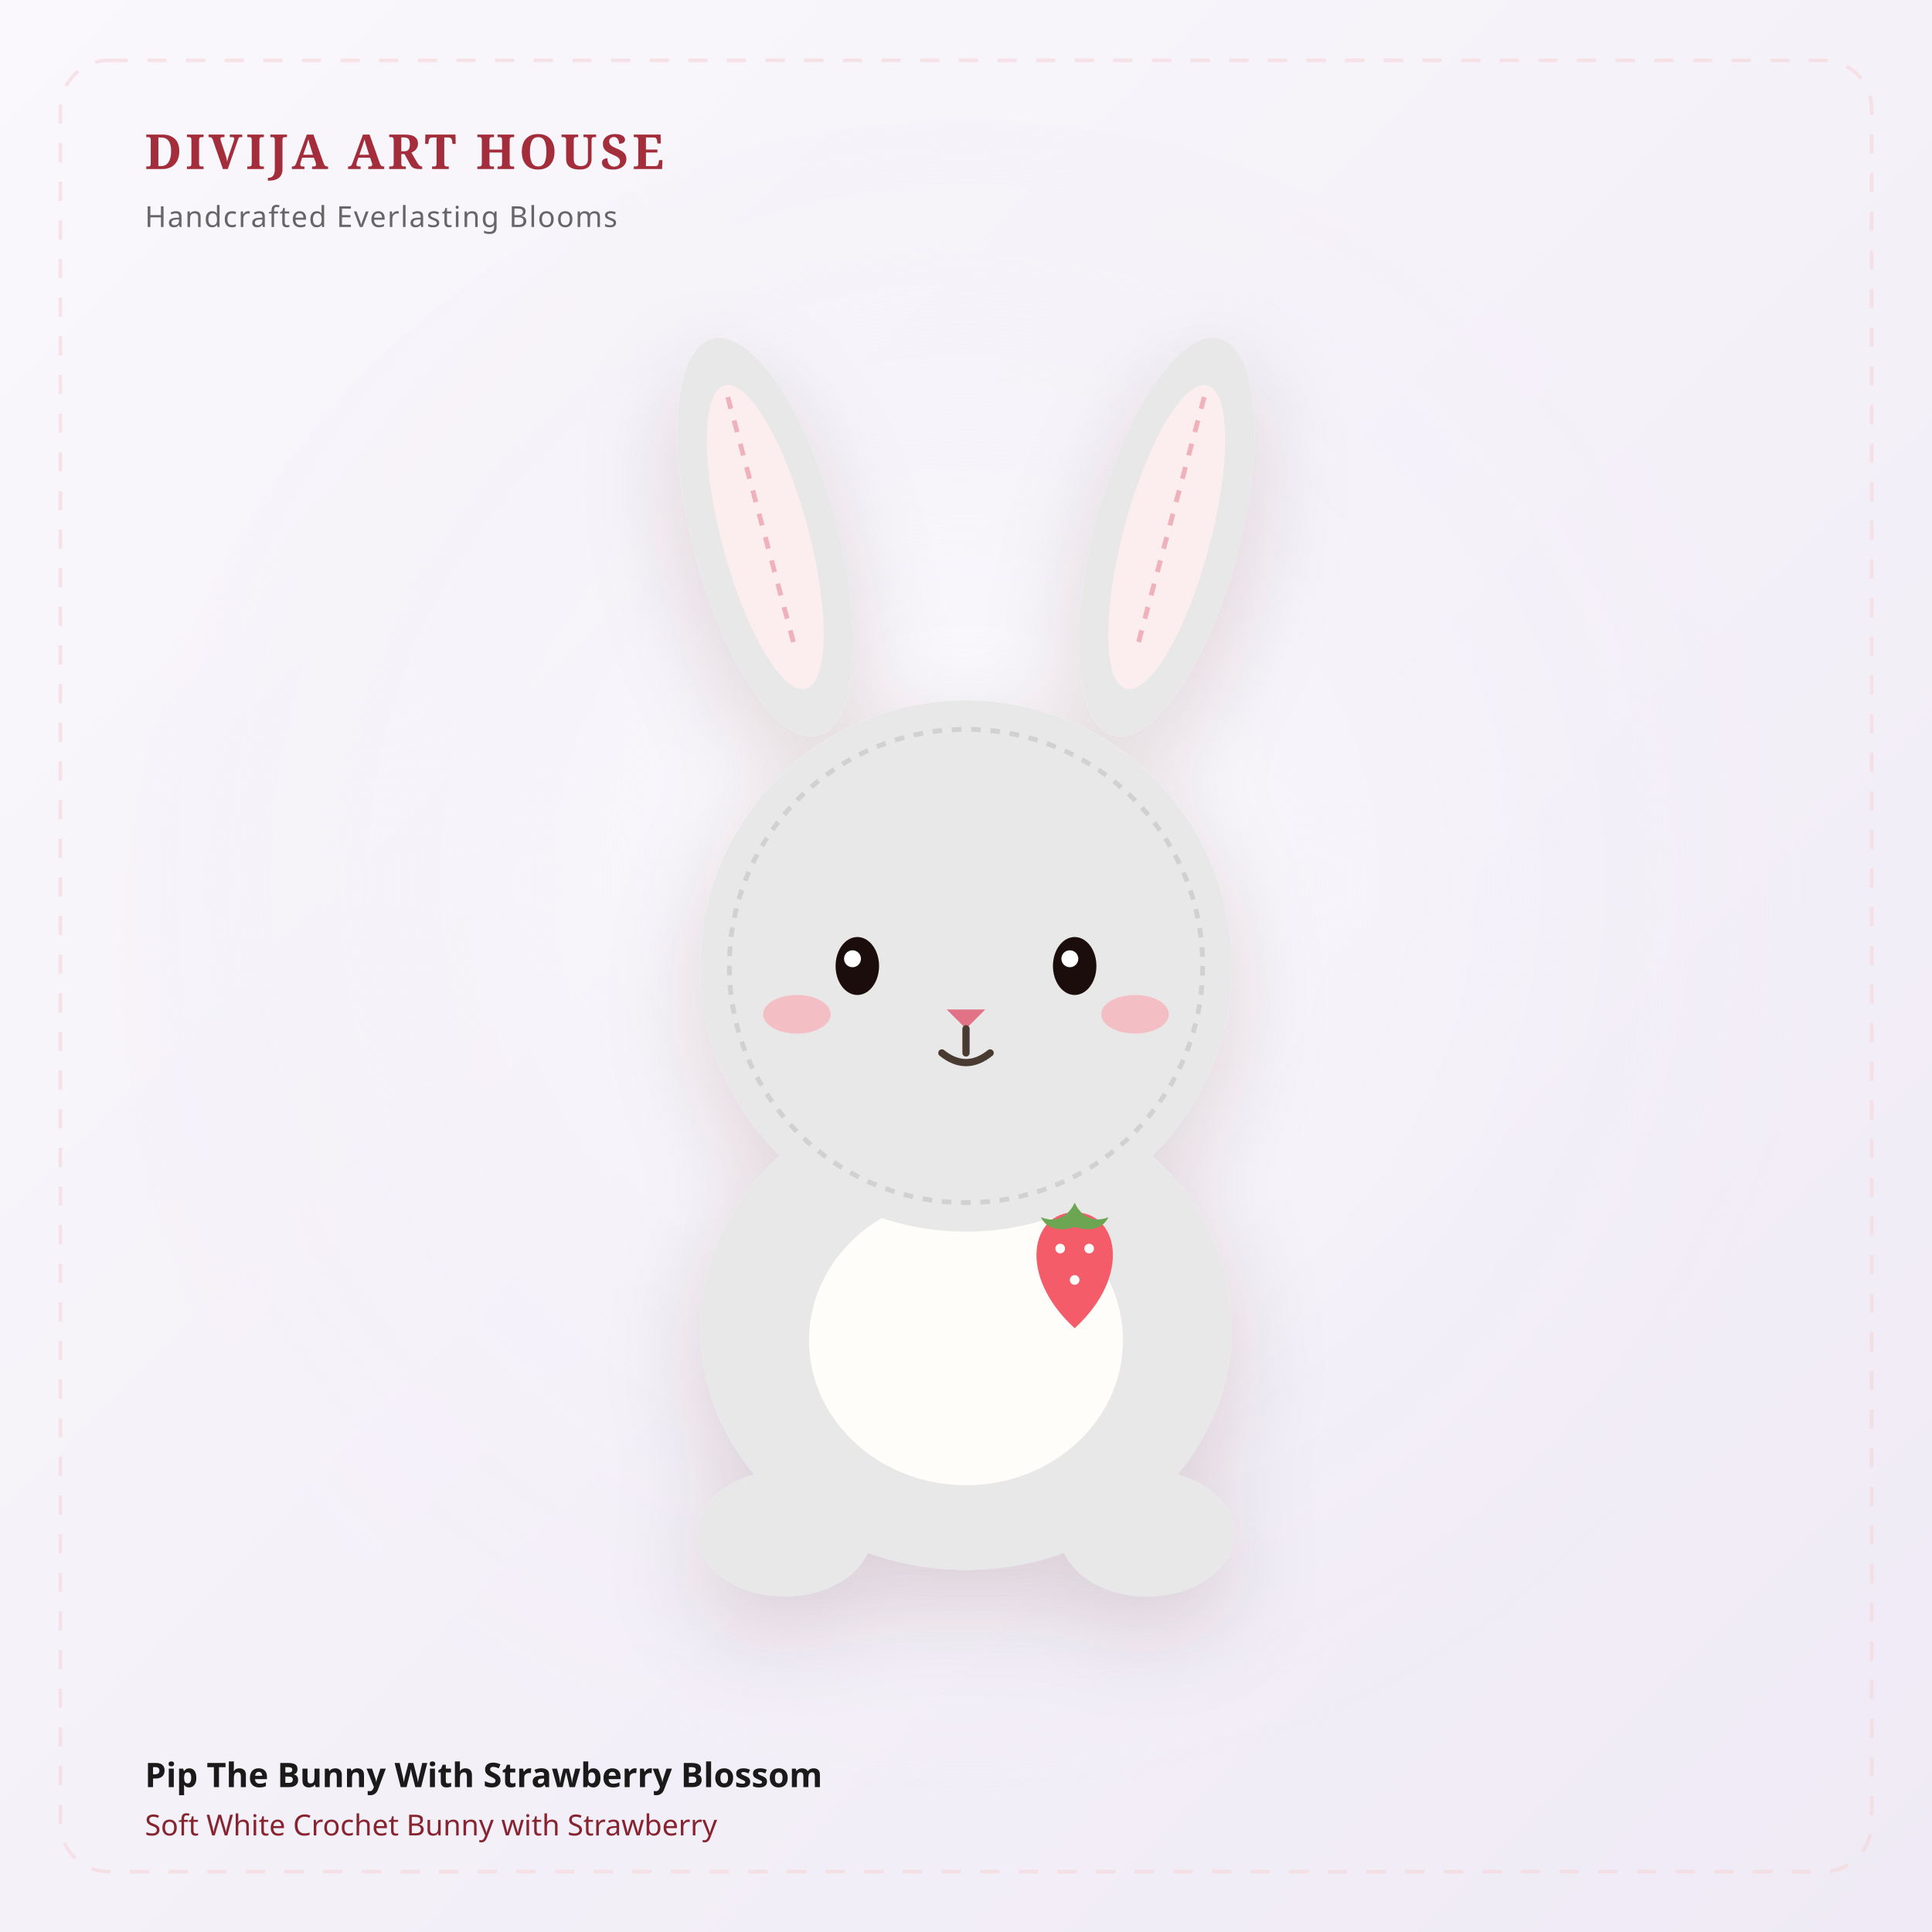
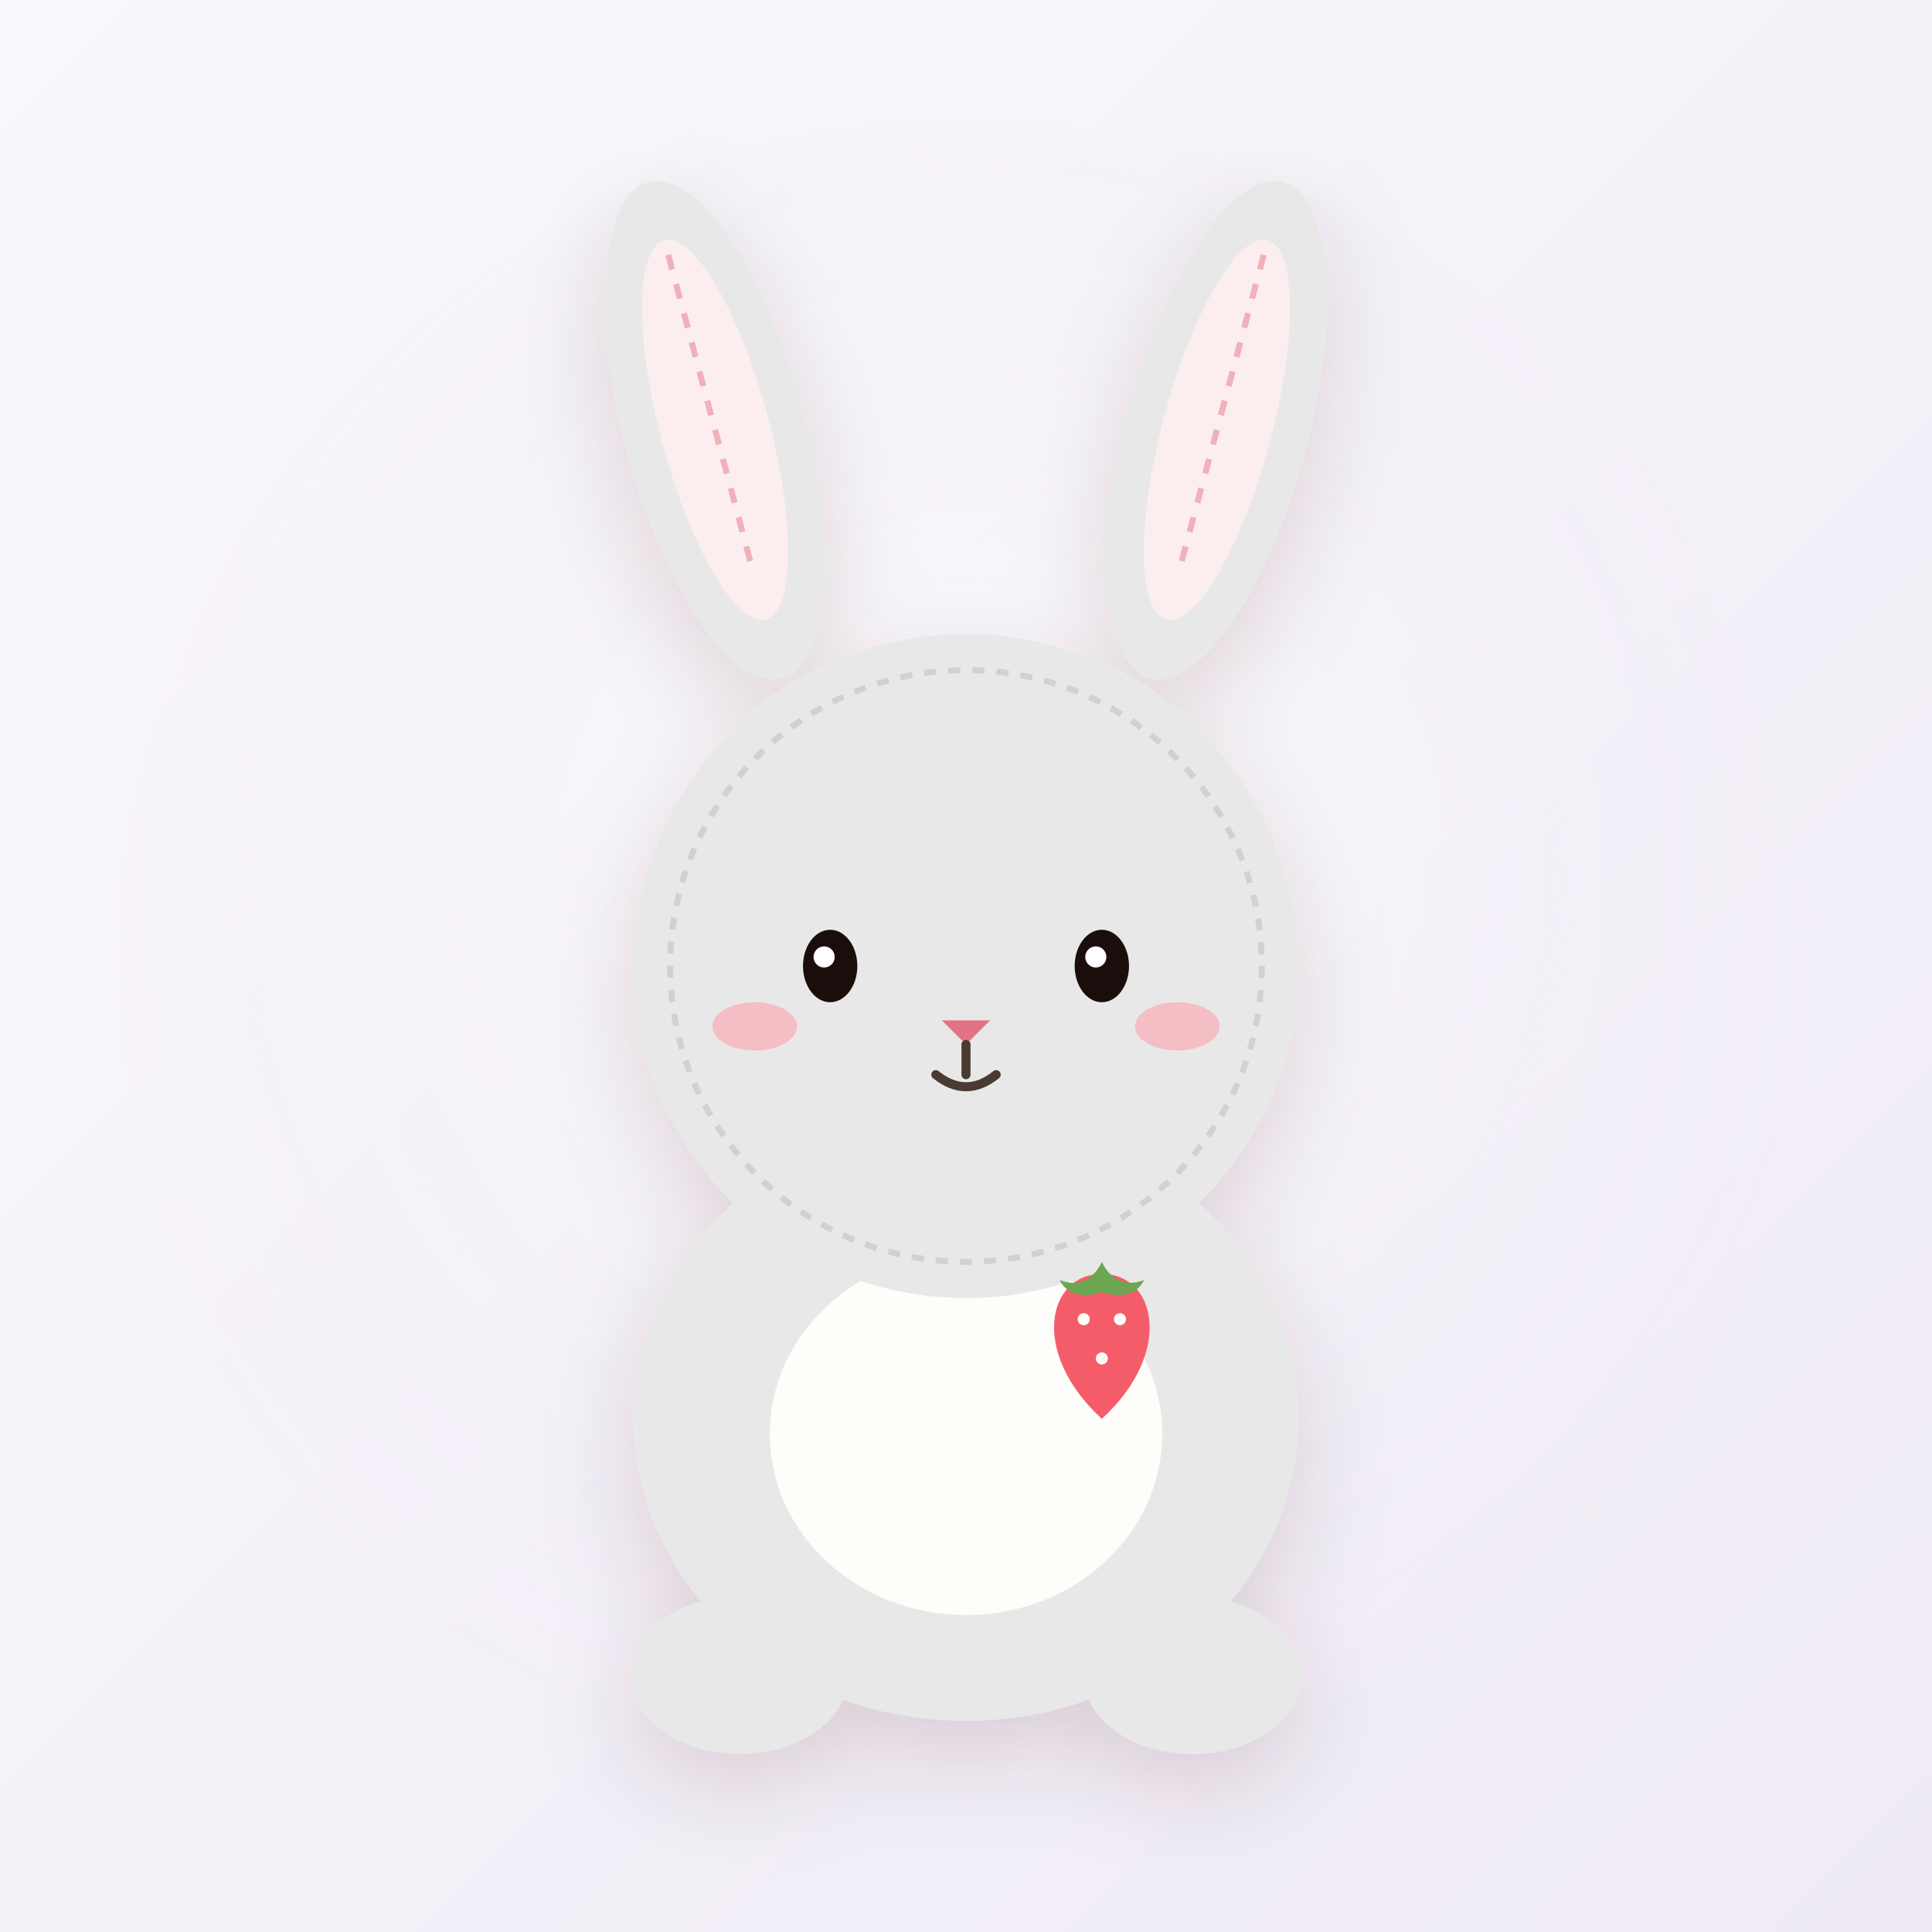
<svg xmlns="http://www.w3.org/2000/svg" viewBox="0 0 800 800" width="100%" height="100%">
  <defs>
    <linearGradient id="pip-the-bunny-with-strawberry-blossom-v1-bg" x1="0%" y1="0%" x2="100%" y2="100%">
      <stop offset="0%" stop-color="#FAF8FC" />
      <stop offset="100%" stop-color="#EFEAF5" />
    </linearGradient>
    <radialGradient id="pip-the-bunny-with-strawberry-blossom-v1-glow" cx="50%" cy="45%" r="55%">
      <stop offset="0%" stop-color="#FFFFFF" stop-opacity="0.9" />
      <stop offset="100%" stop-color="#EFEAF5" stop-opacity="0" />
    </radialGradient>
    <filter id="pip-the-bunny-with-strawberry-blossom-v1-shadow" x="-10%" y="-10%" width="120%" height="120%">
      <feDropShadow dx="0" dy="14" stdDeviation="20" flood-color="#3D1A10" flood-opacity="0.14" />
    </filter>
  </defs>
  <rect width="800" height="800" fill="url(#pip-the-bunny-with-strawberry-blossom-v1-bg)" />
  <circle cx="400" cy="400" r="350" fill="url(#pip-the-bunny-with-strawberry-blossom-v1-glow)" />
-   <rect x="25" y="25" width="750" height="750" rx="20" fill="none" stroke="#F5D6D9" stroke-width="1.5" stroke-dasharray="8,8" opacity="0.6" />
-   <g transform="translate(60, 70)">
-     <text x="0" y="0" font-family="'Playfair Display', Georgia, serif" font-size="20" font-weight="bold" fill="#A32D3B" letter-spacing="1.5">DIVIJA ART HOUSE</text>
-     <text x="0" y="24" font-family="'Poppins', sans-serif" font-size="12" fill="#666666" letter-spacing="0.5">Handcrafted Everlasting Blooms</text>
-   </g>
-   <g transform="translate(60, 740)">
-     <text x="0" y="0" font-family="'Poppins', sans-serif" font-size="14" font-weight="600" fill="#1A1A1A">Pip The Bunny With Strawberry Blossom</text>
-     <text x="0" y="20" font-family="'Poppins', sans-serif" font-size="12" fill="#872430">Soft White Crochet Bunny with Strawberry</text>
-   </g>
  <g filter="url(#pip-the-bunny-with-strawberry-blossom-v1-shadow)">
-     <g transform="translate(400, 400)">
+     <g transform="translate(400, 400) scale(1.25)">
      <g transform="translate(-65, -110) rotate(-15)">
        <ellipse cx="0" cy="-70" rx="30" ry="85" fill="#E8E8E8" />
        <ellipse cx="0" cy="-70" rx="18" ry="65" fill="#FCEEEF" />
        <path d="M0 -130 L0 -20" stroke="#E27386" stroke-width="2" stroke-dasharray="5,5" opacity="0.5" />
      </g>
      <g transform="translate(65, -110) rotate(15)">
        <ellipse cx="0" cy="-70" rx="30" ry="85" fill="#E8E8E8" />
        <ellipse cx="0" cy="-70" rx="18" ry="65" fill="#FCEEEF" />
        <path d="M0 -130 L0 -20" stroke="#E27386" stroke-width="2" stroke-dasharray="5,5" opacity="0.5" />
      </g>
      <ellipse cx="0" cy="150" rx="110" ry="100" fill="#E8E8E8" />
      <ellipse cx="0" cy="155" rx="65" ry="60" fill="#FFFDF9" />
      <ellipse cx="-75" cy="235" rx="36" ry="26" fill="#E8E8E8" />
      <ellipse cx="75" cy="235" rx="36" ry="26" fill="#E8E8E8" />
      <circle cx="0" cy="0" r="110" fill="#E8E8E8" />
      <circle cx="0" cy="0" r="98" fill="none" stroke="#D1D1D1" stroke-width="2" stroke-dasharray="4,4" />
      <polygon points="-8,18 8,18 0,26" fill="#E27386" />
      <path d="M0 26 L0 36 M-10 36 Q0 44 10 36" fill="none" stroke="#4A3B32" stroke-width="3" stroke-linecap="round" />
      <ellipse cx="-45" cy="0" rx="9" ry="12" fill="#1A110B" />
      <circle cx="-47" cy="-3" r="3.5" fill="#FFFFFF" />
      <ellipse cx="45" cy="0" rx="9" ry="12" fill="#1A110B" />
      <circle cx="43" cy="-3" r="3.5" fill="#FFFFFF" />
      <ellipse cx="-70" cy="20" rx="14" ry="8" fill="#F8B4BD" opacity="0.8" />
      <ellipse cx="70" cy="20" rx="14" ry="8" fill="#F8B4BD" opacity="0.8" />
      <g transform="translate(45, 120)">
        <path d="M0 -18 C18 -18 24 8 0 30 C-24 8 -18 -18 0 -18 Z" fill="#F45B69" />
        <circle cx="-6" cy="-3" r="2" fill="#FFFDF9" />
        <circle cx="6" cy="-3" r="2" fill="#FFFDF9" />
        <circle cx="0" cy="10" r="2" fill="#FFFDF9" />
        <path d="M-14 -16 C-4 -12 0 -22 0 -22 C0 -22 4 -12 14 -16 C10 -8 0 -12 0 -12 C0 -12 -10 -8 -14 -16 Z" fill="#6DA653" />
      </g>
    </g>
  </g>
</svg>
